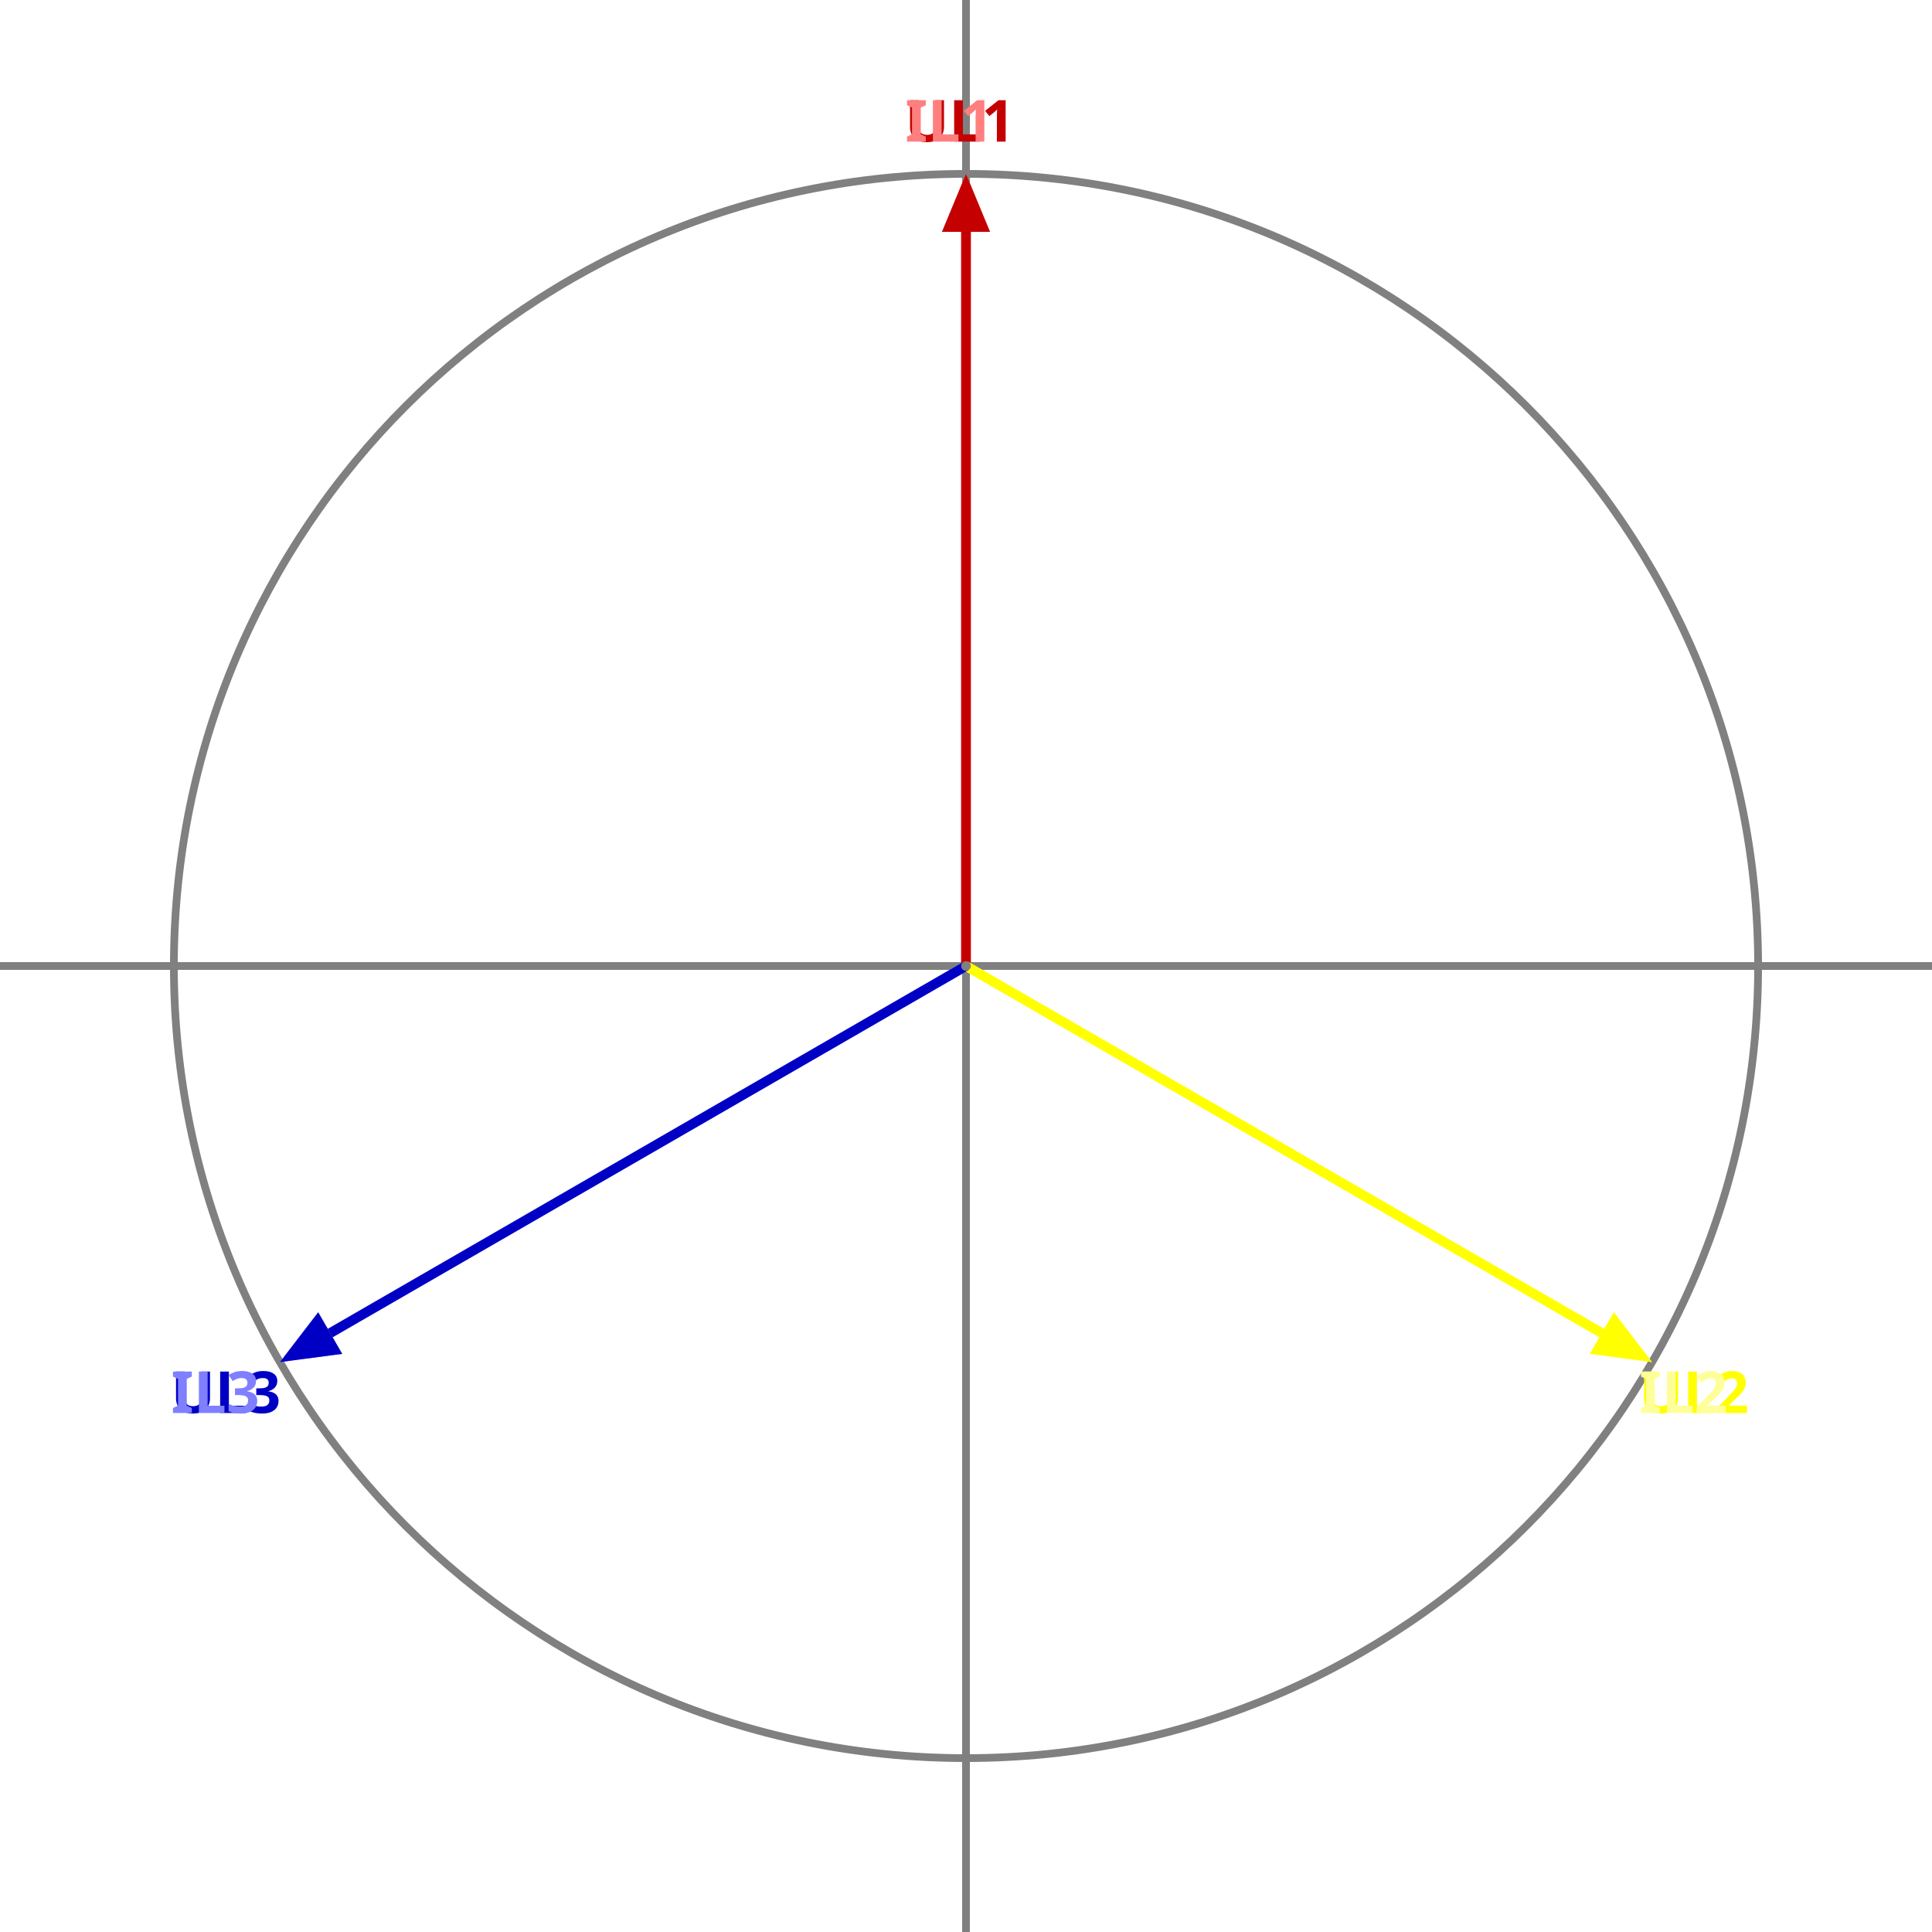
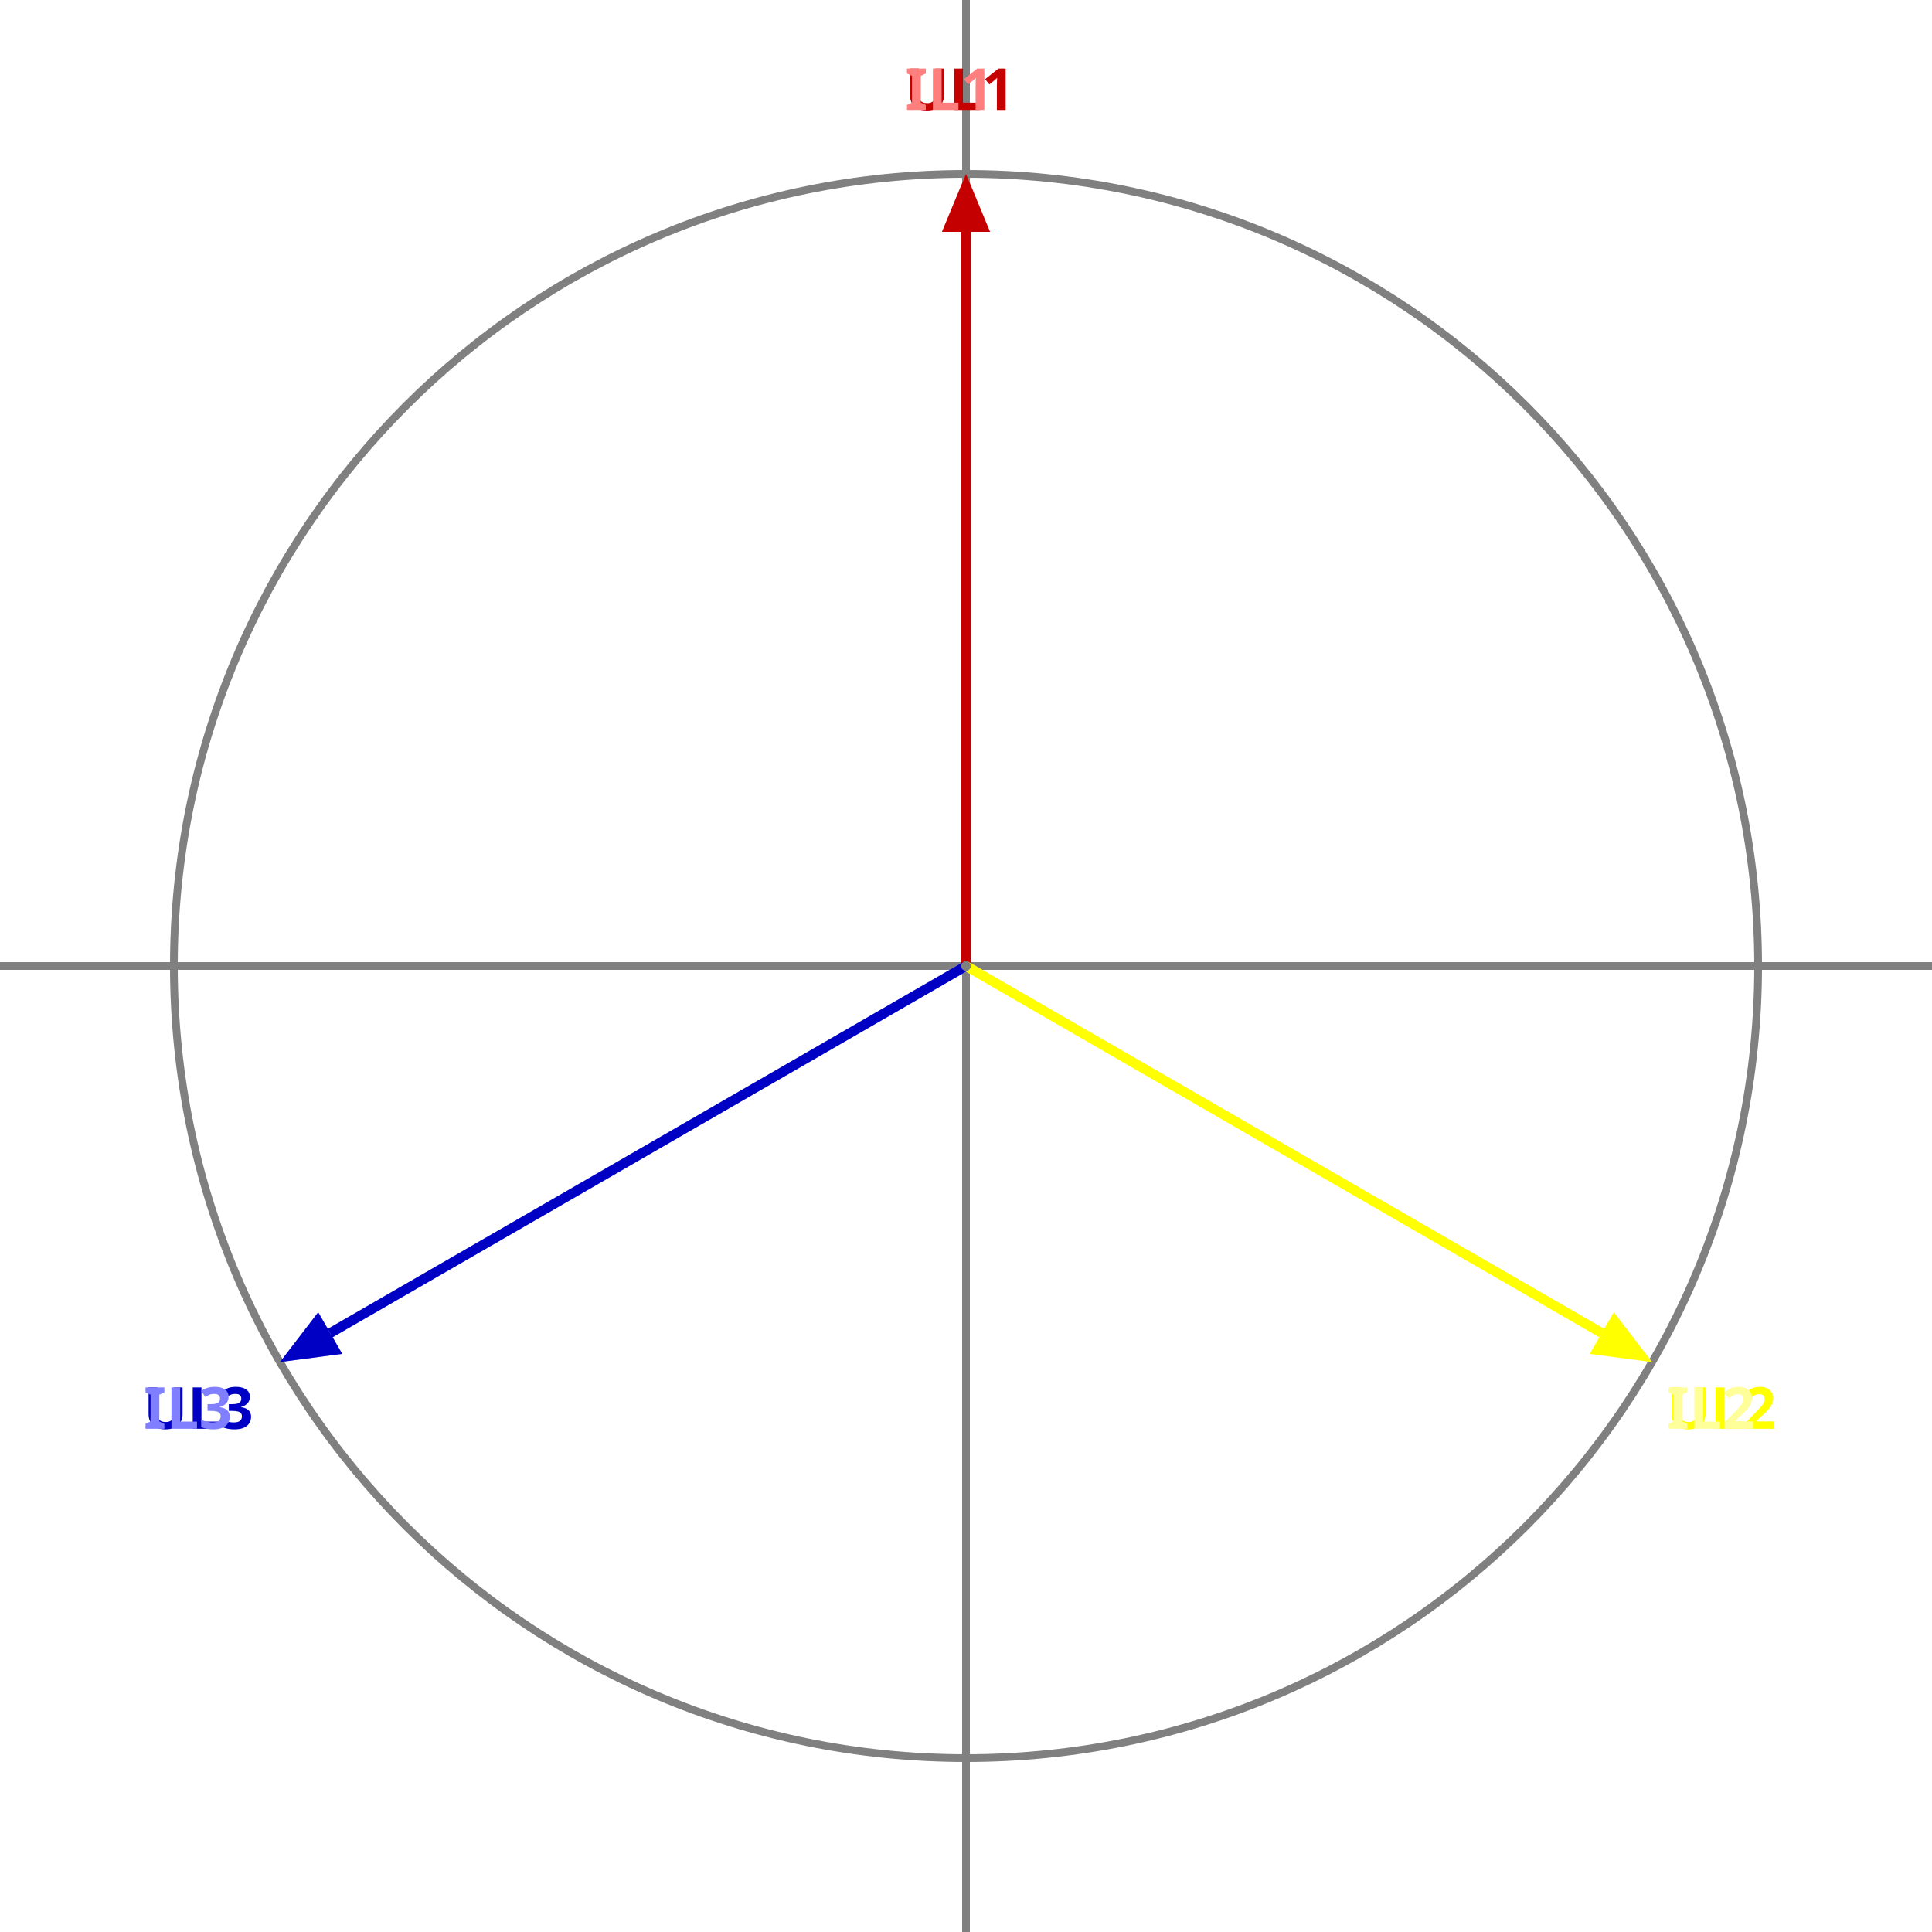
<svg xmlns="http://www.w3.org/2000/svg" width="705.556mm" height="705.556mm" viewBox="0 0 2000 2000" version="1.2" baseProfile="tiny">
  <defs>
</defs>
  <g fill="none" stroke="black" stroke-width="1" fill-rule="evenodd" stroke-linecap="square" stroke-linejoin="bevel">
    <g fill="none" stroke="#808080" stroke-opacity="1" stroke-width="8" stroke-linecap="square" stroke-linejoin="bevel" transform="matrix(1,0,0,1,0,0)" font-family="Sans" font-size="60" font-weight="570" font-style="normal">
      <polyline fill="none" vector-effect="none" points="0,1000 2000,1000 " />
      <polyline fill="none" vector-effect="none" points="1000,0 1000,2000 " />
      <path vector-effect="none" fill-rule="evenodd" d="M1820,1000 C1820,547.127 1452.87,180 1000,180 C547.127,180 180,547.127 180,1000 C180,1452.87 547.127,1820 1000,1820 C1452.87,1820 1820,1452.87 1820,1000 " />
    </g>
    <g fill="none" stroke="#ff7f7f" stroke-opacity="1" stroke-width="10" stroke-linecap="square" stroke-linejoin="bevel" transform="matrix(1,0,0,1,0,0)" font-family="Sans" font-size="60" font-weight="570" font-style="normal">
      <polyline fill="none" vector-effect="none" points="1000,995 1000,245 " />
    </g>
    <g fill="none" stroke="none" transform="matrix(1,0,0,1,0,0)" font-family="Sans" font-size="60" font-weight="570" font-style="normal">
      <path vector-effect="none" fill-rule="evenodd" d="M1000,180 L1024.85,240 L975.147,240 L1000,180" />
    </g>
    <g fill="#ff7f7f" fill-opacity="1" stroke="none" transform="matrix(1,0,0,1,0,0)" font-family="Sans" font-size="60" font-weight="570" font-style="normal">
      <path vector-effect="none" fill-rule="evenodd" d="M1000,180 L1024.85,240 L975.147,240" />
    </g>
    <g fill="none" stroke="#ffff99" stroke-opacity="1" stroke-width="10" stroke-linecap="square" stroke-linejoin="bevel" transform="matrix(1,0,0,1,0,0)" font-family="Sans" font-size="60" font-weight="570" font-style="normal">
      <polyline fill="none" vector-effect="none" points="1004.33,1002.5 1653.85,1377.5 " />
    </g>
    <g fill="none" stroke="none" transform="matrix(1,0,0,1,0,0)" font-family="Sans" font-size="60" font-weight="570" font-style="normal">
      <path vector-effect="none" fill-rule="evenodd" d="M1710.14,1410 L1645.75,1401.52 L1670.61,1358.48 L1710.14,1410" />
    </g>
    <g fill="#ffff99" fill-opacity="1" stroke="none" transform="matrix(1,0,0,1,0,0)" font-family="Sans" font-size="60" font-weight="570" font-style="normal">
      <path vector-effect="none" fill-rule="evenodd" d="M1710.14,1410 L1645.75,1401.52 L1670.61,1358.48" />
    </g>
    <g fill="none" stroke="#7f7fff" stroke-opacity="1" stroke-width="10" stroke-linecap="square" stroke-linejoin="bevel" transform="matrix(1,0,0,1,0,0)" font-family="Sans" font-size="60" font-weight="570" font-style="normal">
      <polyline fill="none" vector-effect="none" points="995.67,1002.5 346.151,1377.5 " />
    </g>
    <g fill="none" stroke="none" transform="matrix(1,0,0,1,0,0)" font-family="Sans" font-size="60" font-weight="570" font-style="normal">
      <path vector-effect="none" fill-rule="evenodd" d="M289.859,1410 L329.394,1358.48 L354.247,1401.52 L289.859,1410" />
    </g>
    <g fill="#7f7fff" fill-opacity="1" stroke="none" transform="matrix(1,0,0,1,0,0)" font-family="Sans" font-size="60" font-weight="570" font-style="normal">
      <path vector-effect="none" fill-rule="evenodd" d="M289.859,1410 L329.394,1358.48 L354.247,1401.52" />
    </g>
    <g fill="none" stroke="#c40000" stroke-opacity="1" stroke-width="10" stroke-linecap="square" stroke-linejoin="bevel" transform="matrix(1,0,0,1,0,0)" font-family="Sans" font-size="60" font-weight="570" font-style="normal">
      <polyline fill="none" vector-effect="none" points="1000,995 1000,245 " />
    </g>
    <g fill="none" stroke="none" transform="matrix(1,0,0,1,0,0)" font-family="Sans" font-size="60" font-weight="570" font-style="normal">
      <path vector-effect="none" fill-rule="evenodd" d="M1000,180 L1024.85,240 L975.147,240 L1000,180" />
    </g>
    <g fill="#c40000" fill-opacity="1" stroke="none" transform="matrix(1,0,0,1,0,0)" font-family="Sans" font-size="60" font-weight="570" font-style="normal">
      <path vector-effect="none" fill-rule="evenodd" d="M1000,180 L1024.85,240 L975.147,240" />
    </g>
    <g fill="none" stroke="#ffff00" stroke-opacity="1" stroke-width="10" stroke-linecap="square" stroke-linejoin="bevel" transform="matrix(1,0,0,1,0,0)" font-family="Sans" font-size="60" font-weight="570" font-style="normal">
      <polyline fill="none" vector-effect="none" points="1004.33,1002.5 1653.85,1377.5 " />
    </g>
    <g fill="none" stroke="none" transform="matrix(1,0,0,1,0,0)" font-family="Sans" font-size="60" font-weight="570" font-style="normal">
      <path vector-effect="none" fill-rule="evenodd" d="M1710.14,1410 L1645.75,1401.52 L1670.61,1358.48 L1710.14,1410" />
    </g>
    <g fill="#ffff00" fill-opacity="1" stroke="none" transform="matrix(1,0,0,1,0,0)" font-family="Sans" font-size="60" font-weight="570" font-style="normal">
      <path vector-effect="none" fill-rule="evenodd" d="M1710.14,1410 L1645.75,1401.52 L1670.61,1358.48" />
    </g>
    <g fill="none" stroke="#0000c4" stroke-opacity="1" stroke-width="10" stroke-linecap="square" stroke-linejoin="bevel" transform="matrix(1,0,0,1,0,0)" font-family="Sans" font-size="60" font-weight="570" font-style="normal">
      <polyline fill="none" vector-effect="none" points="995.67,1002.5 346.151,1377.5 " />
    </g>
    <g fill="none" stroke="none" transform="matrix(1,0,0,1,0,0)" font-family="Sans" font-size="60" font-weight="570" font-style="normal">
      <path vector-effect="none" fill-rule="evenodd" d="M289.859,1410 L329.394,1358.48 L354.247,1401.52 L289.859,1410" />
    </g>
    <g fill="#0000c4" fill-opacity="1" stroke="none" transform="matrix(1,0,0,1,0,0)" font-family="Sans" font-size="60" font-weight="570" font-style="normal">
      <path vector-effect="none" fill-rule="evenodd" d="M289.859,1410 L329.394,1358.48 L354.247,1401.52" />
    </g>
    <g fill="none" stroke="#c40000" stroke-opacity="1" stroke-width="1" stroke-linecap="square" stroke-linejoin="bevel" transform="matrix(1,0,0,1,0,0)" font-family="Sans" font-size="60" font-weight="570" font-style="normal">
-       <text fill="#c40000" fill-opacity="1" stroke="none" xml:space="preserve" x="936.984" y="146.6" font-family="Sans" font-size="60" font-weight="570" font-style="normal">UL1</text>
+       <text fill="#c40000" fill-opacity="1" stroke="none" xml:space="preserve" x="936.984" y="113.8" font-family="Sans" font-size="60" font-weight="570" font-style="normal">UL1</text>
    </g>
    <g fill="none" stroke="#ffff00" stroke-opacity="1" stroke-width="1" stroke-linecap="square" stroke-linejoin="bevel" transform="matrix(1,0,0,1,0,0)" font-family="Sans" font-size="60" font-weight="570" font-style="normal">
-       <text fill="#ffff00" fill-opacity="1" stroke="none" xml:space="preserve" x="1696.84" y="1462.7" font-family="Sans" font-size="60" font-weight="570" font-style="normal">UL2</text>
+       <text fill="#ffff00" fill-opacity="1" stroke="none" xml:space="preserve" x="1725.25" y="1479.1" font-family="Sans" font-size="60" font-weight="570" font-style="normal">UL2</text>
    </g>
    <g fill="none" stroke="#0000c4" stroke-opacity="1" stroke-width="1" stroke-linecap="square" stroke-linejoin="bevel" transform="matrix(1,0,0,1,0,0)" font-family="Sans" font-size="60" font-weight="570" font-style="normal">
-       <text fill="#0000c4" fill-opacity="1" stroke="none" xml:space="preserve" x="177.141" y="1462.7" font-family="Sans" font-size="60" font-weight="570" font-style="normal">UL3</text>
+       <text fill="#0000c4" fill-opacity="1" stroke="none" xml:space="preserve" x="148.734" y="1479.1" font-family="Sans" font-size="60" font-weight="570" font-style="normal">UL3</text>
    </g>
    <g fill="none" stroke="#ff7f7f" stroke-opacity="1" stroke-width="1" stroke-linecap="square" stroke-linejoin="bevel" transform="matrix(1,0,0,1,0,0)" font-family="Sans" font-size="60" font-weight="570" font-style="normal">
-       <text fill="#ff7f7f" fill-opacity="1" stroke="none" xml:space="preserve" x="936.984" y="146.6" font-family="Sans" font-size="60" font-weight="570" font-style="normal">IL1</text>
+       <text fill="#ff7f7f" fill-opacity="1" stroke="none" xml:space="preserve" x="936.984" y="113.8" font-family="Sans" font-size="60" font-weight="570" font-style="normal">IL1</text>
    </g>
    <g fill="none" stroke="#ffff99" stroke-opacity="1" stroke-width="1" stroke-linecap="square" stroke-linejoin="bevel" transform="matrix(1,0,0,1,0,0)" font-family="Sans" font-size="60" font-weight="570" font-style="normal">
-       <text fill="#ffff99" fill-opacity="1" stroke="none" xml:space="preserve" x="1696.84" y="1462.7" font-family="Sans" font-size="60" font-weight="570" font-style="normal">IL2</text>
+       <text fill="#ffff99" fill-opacity="1" stroke="none" xml:space="preserve" x="1725.25" y="1479.1" font-family="Sans" font-size="60" font-weight="570" font-style="normal">IL2</text>
    </g>
    <g fill="none" stroke="#7f7fff" stroke-opacity="1" stroke-width="1" stroke-linecap="square" stroke-linejoin="bevel" transform="matrix(1,0,0,1,0,0)" font-family="Sans" font-size="60" font-weight="570" font-style="normal">
-       <text fill="#7f7fff" fill-opacity="1" stroke="none" xml:space="preserve" x="177.141" y="1462.7" font-family="Sans" font-size="60" font-weight="570" font-style="normal">IL3</text>
+       <text fill="#7f7fff" fill-opacity="1" stroke="none" xml:space="preserve" x="148.734" y="1479.1" font-family="Sans" font-size="60" font-weight="570" font-style="normal">IL3</text>
    </g>
    <g fill="#808080" fill-opacity="1" stroke="none" transform="matrix(1,0,0,1,0,0)" font-family="Sans" font-size="60" font-weight="570" font-style="normal">
      <circle cx="1000" cy="1000" r="5" />
    </g>
  </g>
</svg>
